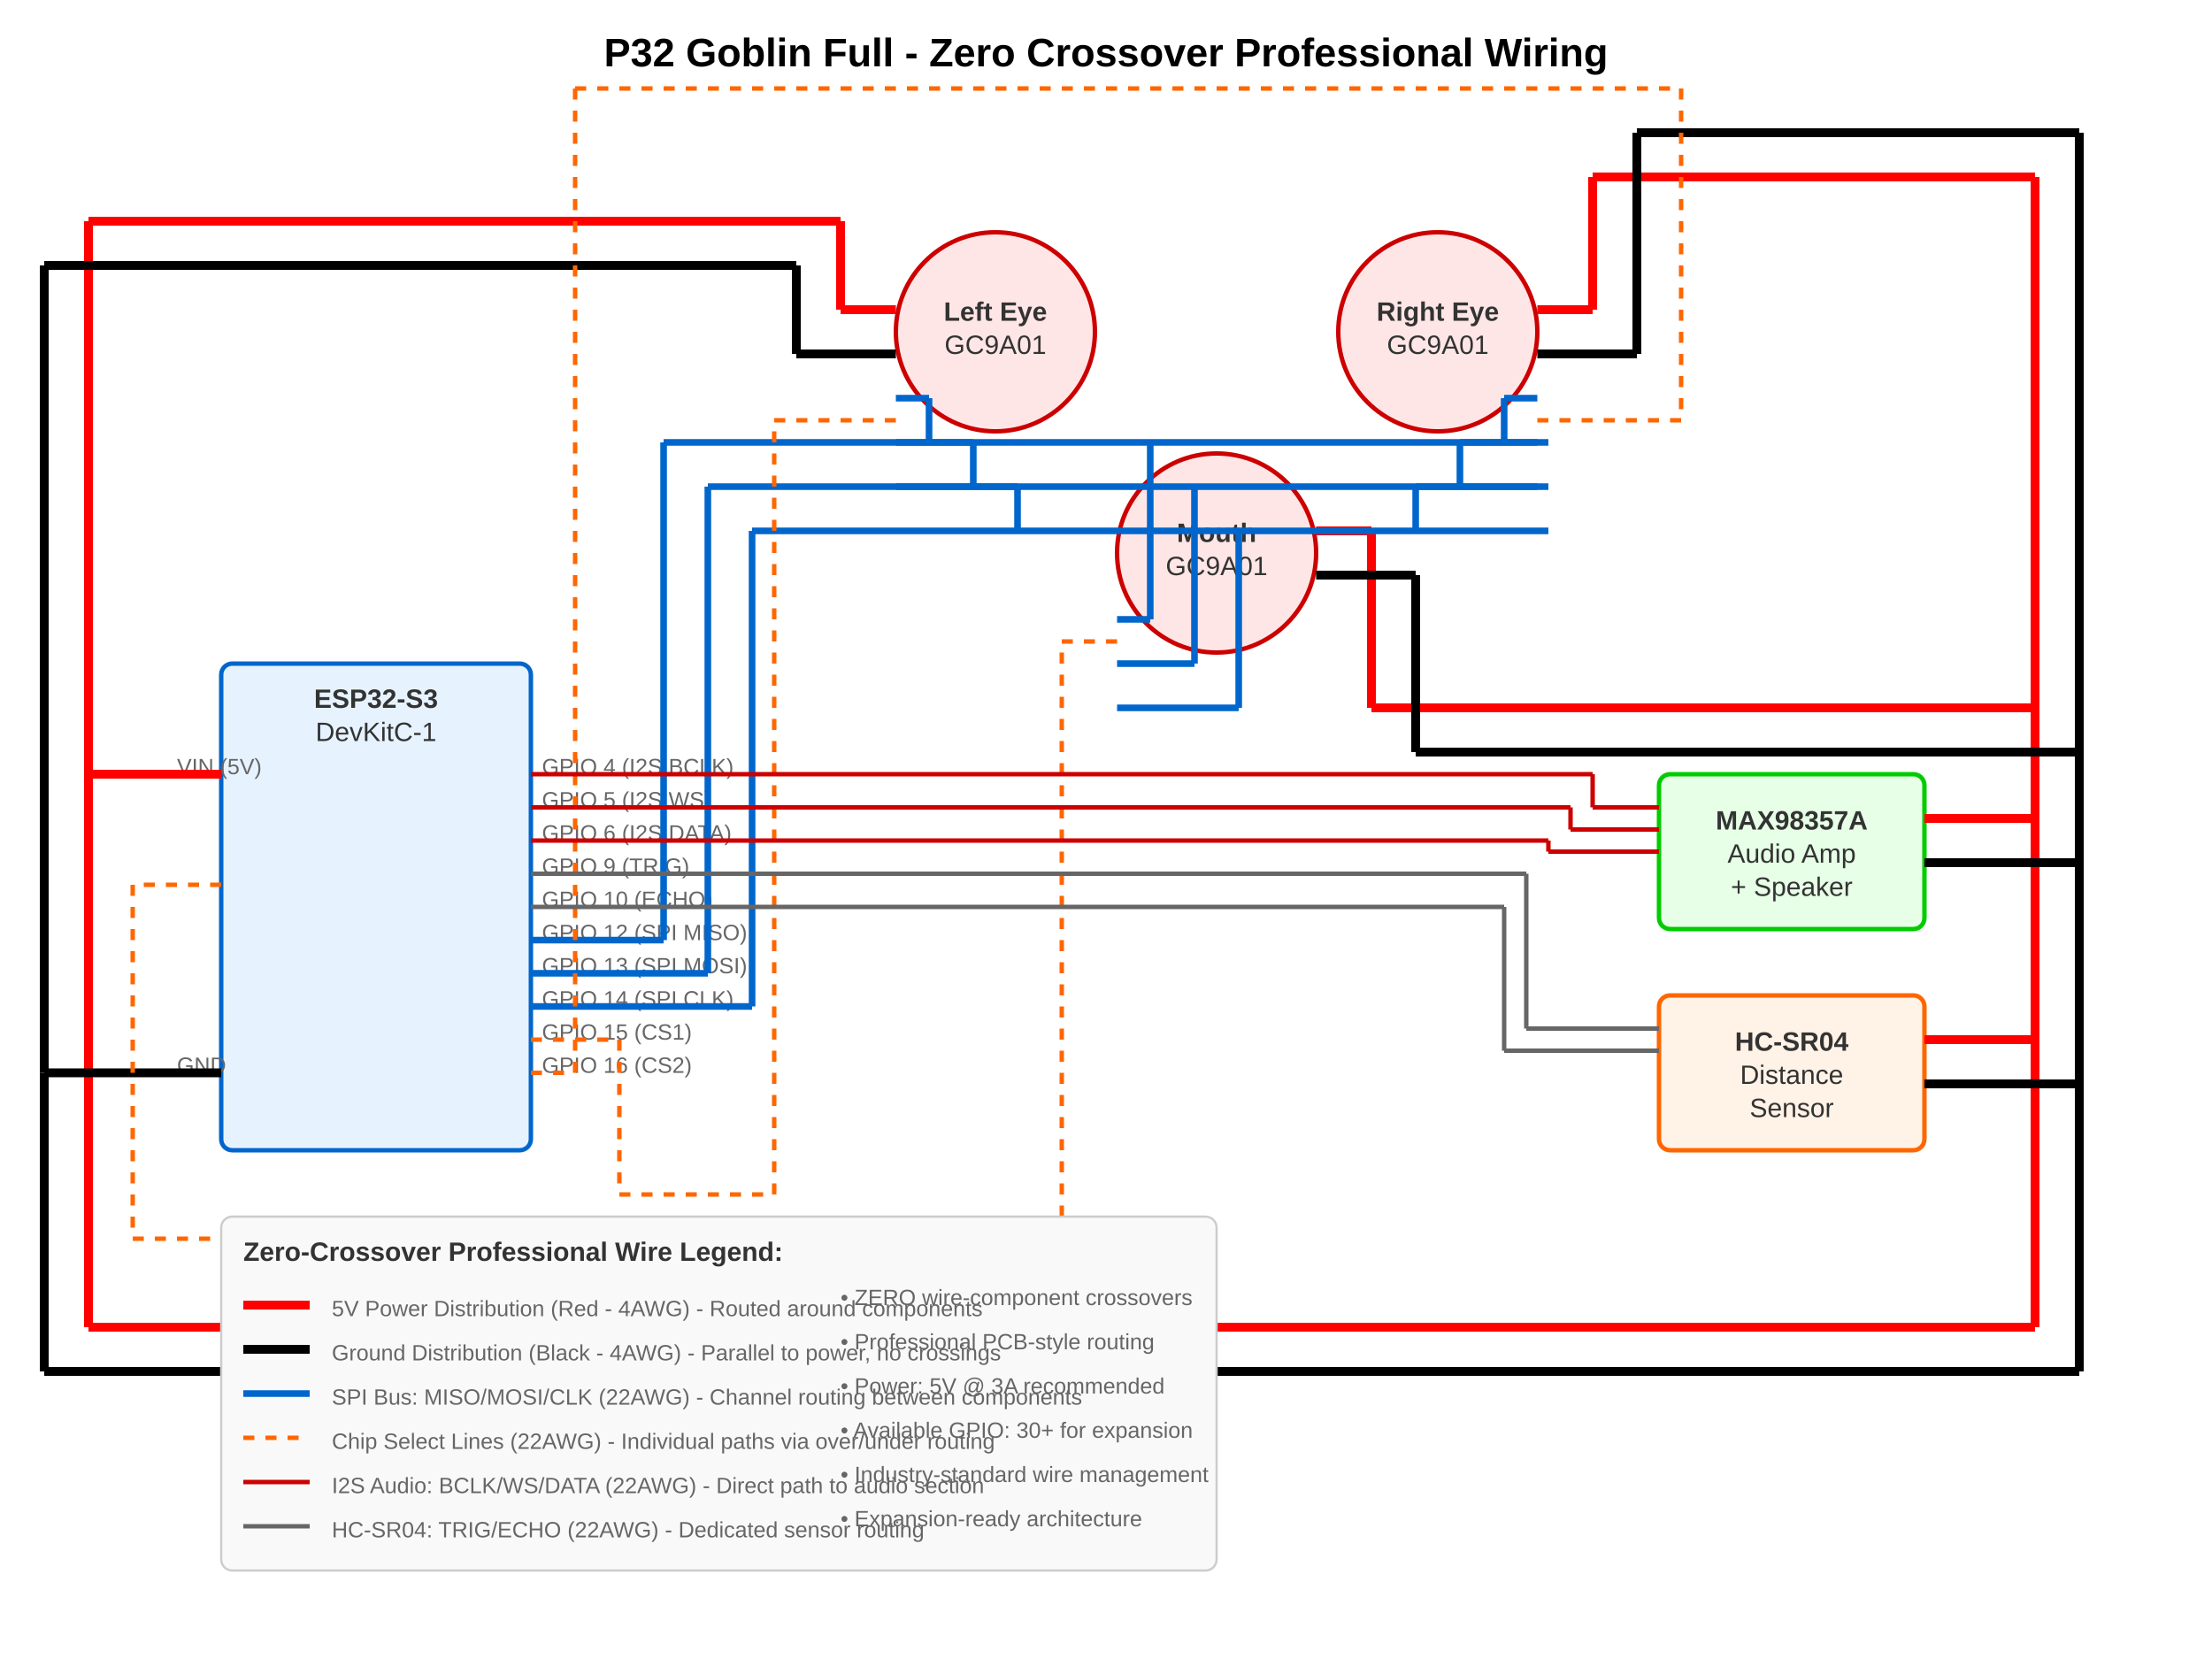
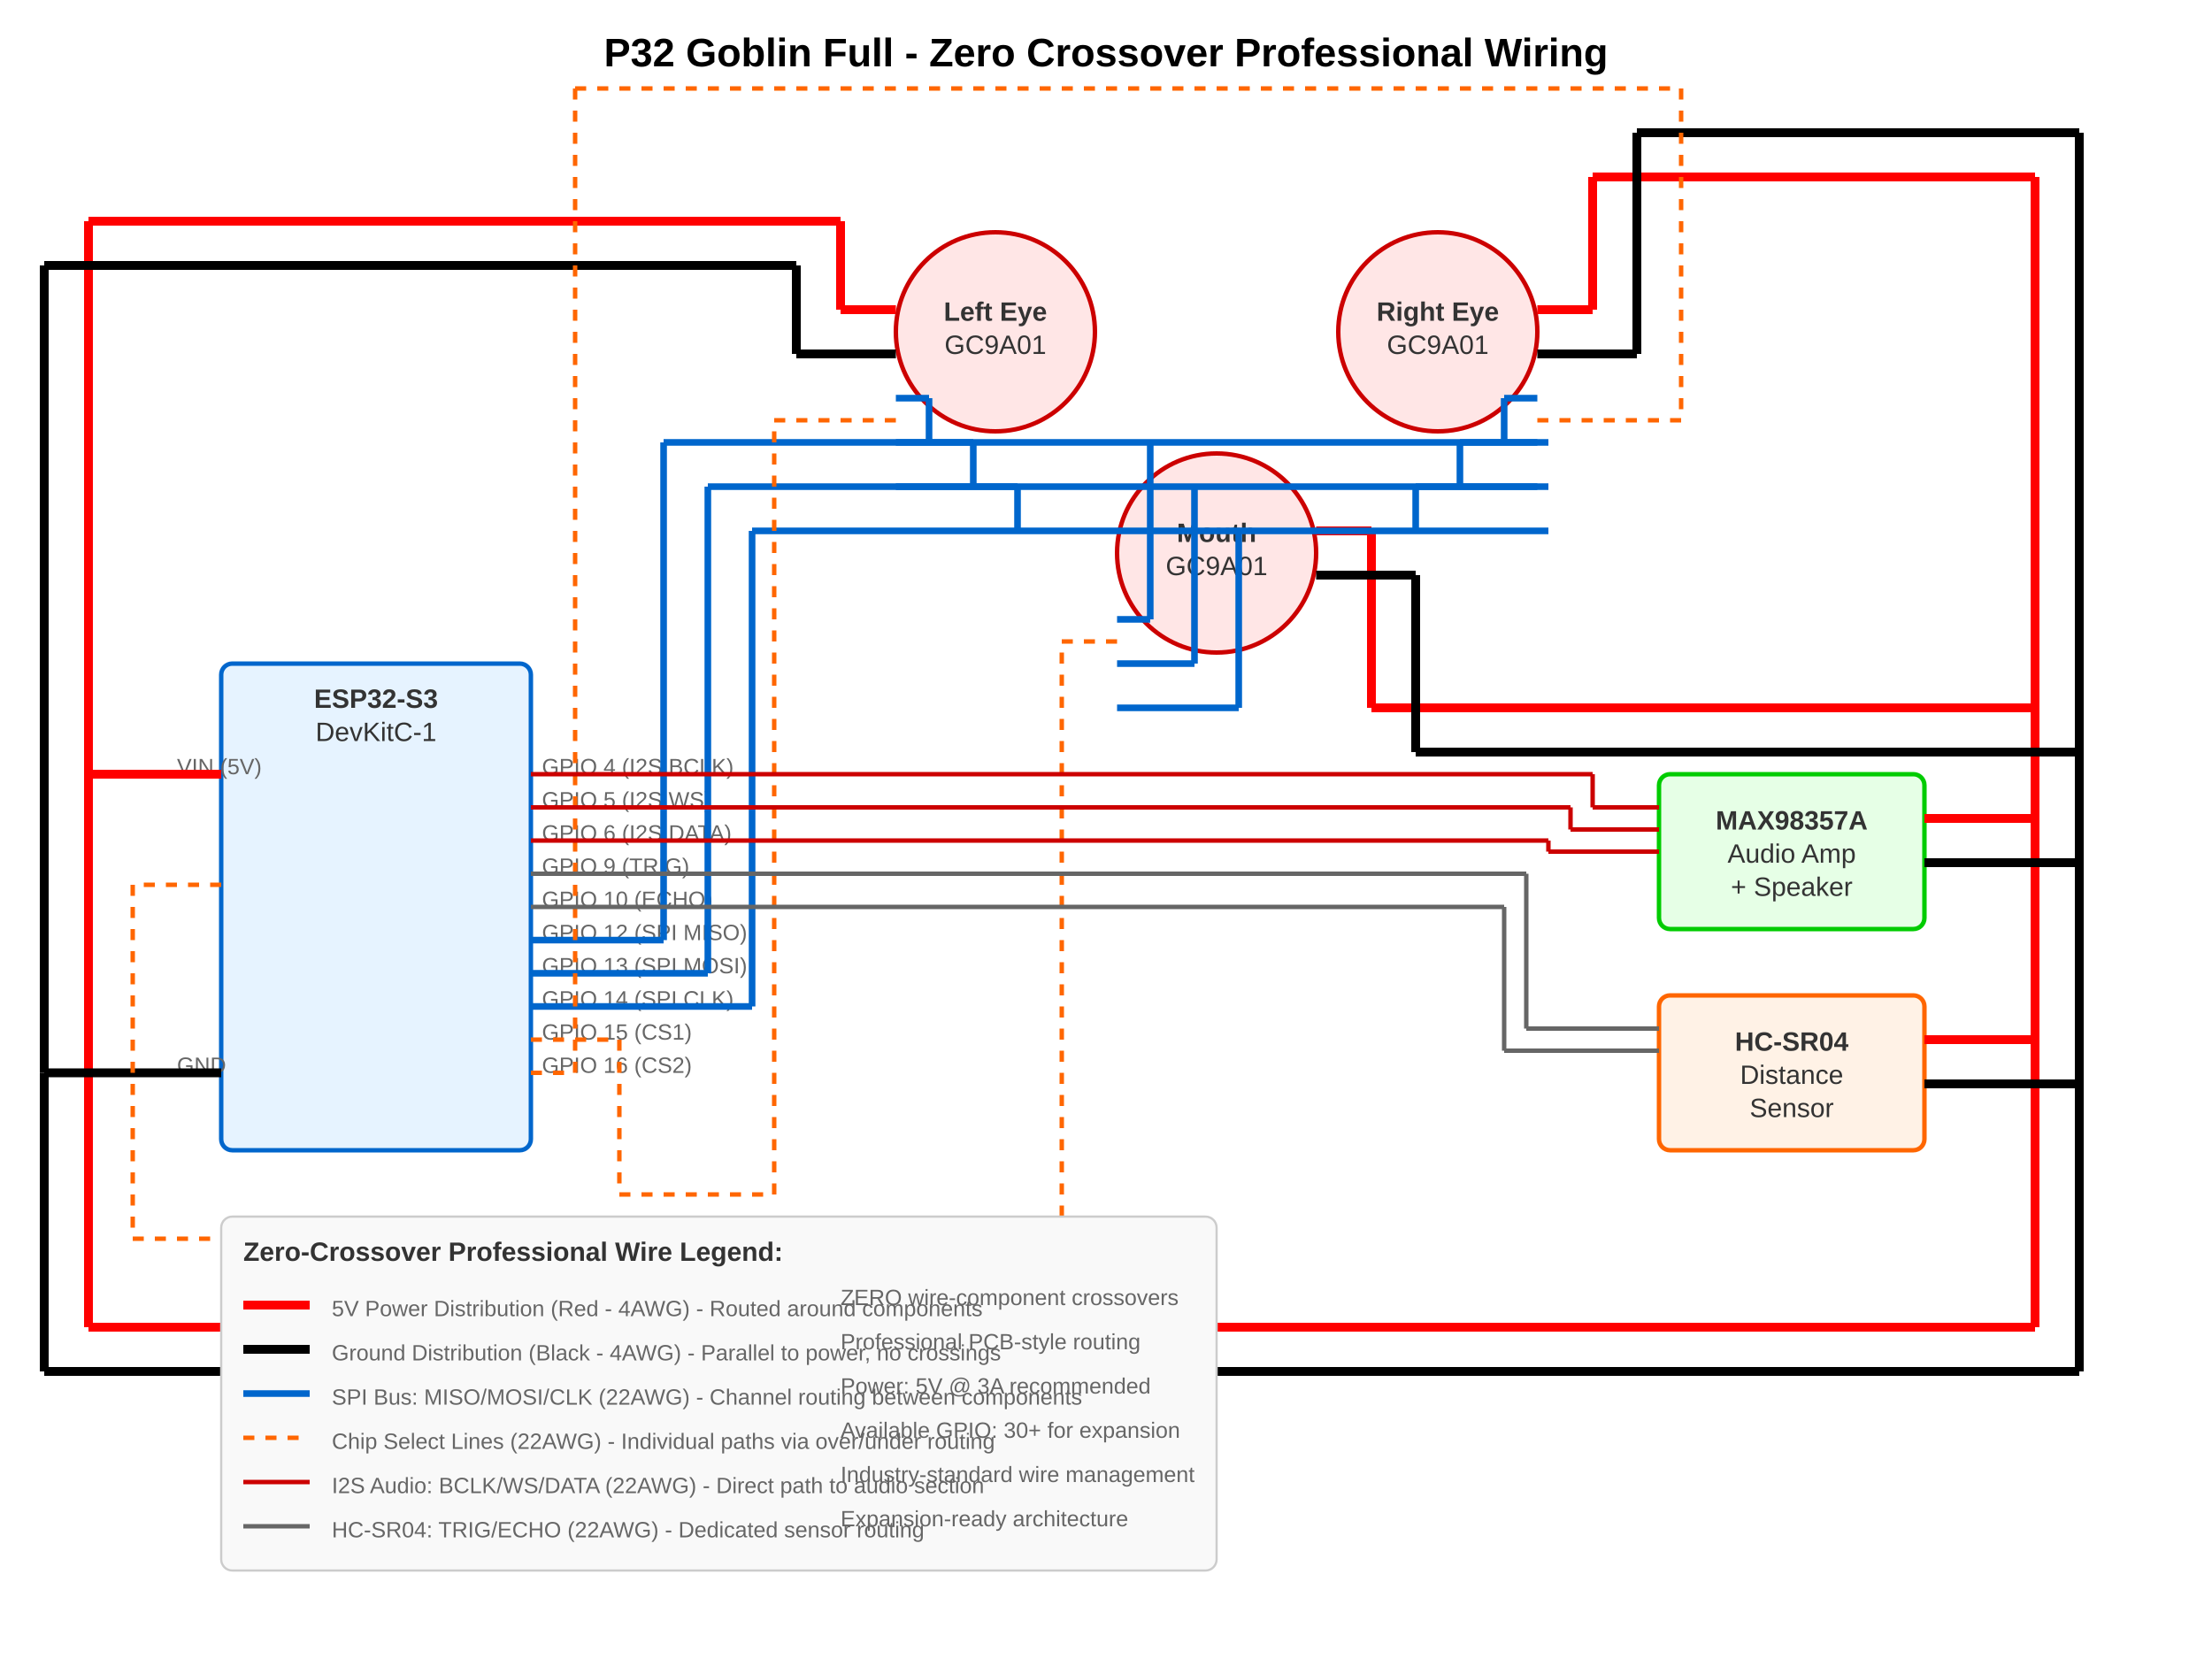
<svg xmlns="http://www.w3.org/2000/svg" width="1000" height="750">
  <defs>
    <style>
+ 
      .component { fill: #e6f3ff; stroke: #0066cc; stroke-width: 2; }
+ 
      .display { fill: #ffe6e6; stroke: #cc0000; stroke-width: 2; }
+ 
      .audio { fill: #e6ffe6; stroke: #00cc00; stroke-width: 2; }
+ 
      .sensor { fill: #fff2e6; stroke: #ff6600; stroke-width: 2; }
+ 
      .wire-spi { stroke: #0066cc; stroke-width: 3; }
+ 
      .wire-cs { stroke: #ff6600; stroke-width: 2; stroke-dasharray: 5,5; }
+ 
      .wire-i2s { stroke: #cc0000; stroke-width: 2; }
+ 
      .wire-sensor { stroke: #666666; stroke-width: 2; }
+ 
      .wire-power { stroke: #ff0000; stroke-width: 4; }
+ 
      .wire-ground { stroke: #000000; stroke-width: 4; }
+ 
      .label { font-family: Arial, sans-serif; font-size: 12px; fill: #333; }
+ 
      .title { font-family: Arial, sans-serif; font-size: 18px; font-weight: bold; fill: #000; }
+ 
      .pin-label { font-family: Arial, sans-serif; font-size: 10px; fill: #666; }
+ 
      .legend-bg { fill: #f9f9f9; stroke: #ccc; stroke-width: 1; }
+ 
    </style>
  </defs>
  <text x="500" y="30" class="title" text-anchor="middle">P32 Goblin Full - Zero Crossover Professional Wiring</text>
  <rect x="100" y="300" width="140" height="220" class="component" rx="5" />
  <text x="170" y="320" class="label" text-anchor="middle" font-weight="bold">ESP32-S3</text>
  <text x="170" y="335" class="label" text-anchor="middle">DevKitC-1</text>
  <text x="245" y="350" class="pin-label">GPIO 4 (I2S BCLK)</text>
  <text x="245" y="365" class="pin-label">GPIO 5 (I2S WS)</text>
  <text x="245" y="380" class="pin-label">GPIO 6 (I2S DATA)</text>
  <text x="245" y="395" class="pin-label">GPIO 9 (TRIG)</text>
  <text x="245" y="410" class="pin-label">GPIO 10 (ECHO)</text>
  <text x="245" y="425" class="pin-label">GPIO 12 (SPI MISO)</text>
  <text x="245" y="440" class="pin-label">GPIO 13 (SPI MOSI)</text>
  <text x="245" y="455" class="pin-label">GPIO 14 (SPI CLK)</text>
  <text x="245" y="470" class="pin-label">GPIO 15 (CS1)</text>
  <text x="245" y="485" class="pin-label">GPIO 16 (CS2)</text>
  <text x="80" y="350" class="pin-label">VIN (5V)</text>
  <text x="80" y="485" class="pin-label">GND</text>
  <circle cx="450" cy="150" r="45" class="display" />
  <text x="450" y="145" class="label" text-anchor="middle" font-weight="bold">Left Eye</text>
  <text x="450" y="160" class="label" text-anchor="middle">GC9A01</text>
  <circle cx="650" cy="150" r="45" class="display" />
  <text x="650" y="145" class="label" text-anchor="middle" font-weight="bold">Right Eye</text>
  <text x="650" y="160" class="label" text-anchor="middle">GC9A01</text>
  <circle cx="550" cy="250" r="45" class="display" />
  <text x="550" y="245" class="label" text-anchor="middle" font-weight="bold">Mouth</text>
  <text x="550" y="260" class="label" text-anchor="middle">GC9A01</text>
  <rect x="750" y="350" width="120" height="70" class="audio" rx="5" />
  <text x="810" y="375" class="label" text-anchor="middle" font-weight="bold">MAX98357A</text>
  <text x="810" y="390" class="label" text-anchor="middle">Audio Amp</text>
  <text x="810" y="405" class="label" text-anchor="middle">+ Speaker</text>
  <rect x="750" y="450" width="120" height="70" class="sensor" rx="5" />
  <text x="810" y="475" class="label" text-anchor="middle" font-weight="bold">HC-SR04</text>
  <text x="810" y="490" class="label" text-anchor="middle">Distance</text>
  <text x="810" y="505" class="label" text-anchor="middle">Sensor</text>
  <line x1="100" y1="350" x2="40" y2="350" class="wire-power" />
  <line x1="40" y1="350" x2="40" y2="600" class="wire-power" />
  <line x1="40" y1="600" x2="920" y2="600" class="wire-power" />
  <line x1="40" y1="100" x2="40" y2="350" class="wire-power" />
  <line x1="40" y1="100" x2="380" y2="100" class="wire-power" />
  <line x1="380" y1="100" x2="380" y2="140" class="wire-power" />
  <line x1="380" y1="140" x2="405" y2="140" class="wire-power" />
  <line x1="920" y1="600" x2="920" y2="80" class="wire-power" />
  <line x1="920" y1="80" x2="720" y2="80" class="wire-power" />
  <line x1="720" y1="80" x2="720" y2="140" class="wire-power" />
  <line x1="720" y1="140" x2="695" y2="140" class="wire-power" />
  <line x1="920" y1="320" x2="920" y2="600" class="wire-power" />
  <line x1="920" y1="320" x2="620" y2="320" class="wire-power" />
  <line x1="620" y1="320" x2="620" y2="240" class="wire-power" />
  <line x1="620" y1="240" x2="595" y2="240" class="wire-power" />
  <line x1="920" y1="370" x2="870" y2="370" class="wire-power" />
  <line x1="920" y1="470" x2="870" y2="470" class="wire-power" />
  <line x1="100" y1="485" x2="20" y2="485" class="wire-ground" />
  <line x1="20" y1="485" x2="20" y2="620" class="wire-ground" />
  <line x1="20" y1="620" x2="940" y2="620" class="wire-ground" />
  <line x1="20" y1="120" x2="20" y2="485" class="wire-ground" />
  <line x1="20" y1="120" x2="360" y2="120" class="wire-ground" />
  <line x1="360" y1="120" x2="360" y2="160" class="wire-ground" />
  <line x1="360" y1="160" x2="405" y2="160" class="wire-ground" />
  <line x1="940" y1="620" x2="940" y2="60" class="wire-ground" />
  <line x1="940" y1="60" x2="740" y2="60" class="wire-ground" />
  <line x1="740" y1="60" x2="740" y2="160" class="wire-ground" />
  <line x1="740" y1="160" x2="695" y2="160" class="wire-ground" />
  <line x1="940" y1="340" x2="940" y2="620" class="wire-ground" />
  <line x1="940" y1="340" x2="640" y2="340" class="wire-ground" />
  <line x1="640" y1="340" x2="640" y2="260" class="wire-ground" />
  <line x1="640" y1="260" x2="595" y2="260" class="wire-ground" />
  <line x1="940" y1="390" x2="870" y2="390" class="wire-ground" />
  <line x1="940" y1="490" x2="870" y2="490" class="wire-ground" />
  <line x1="240" y1="425" x2="300" y2="425" class="wire-spi" />
  <line x1="300" y1="425" x2="300" y2="200" class="wire-spi" />
  <line x1="300" y1="200" x2="700" y2="200" class="wire-spi" />
  <line x1="420" y1="200" x2="420" y2="180" class="wire-spi" />
  <line x1="420" y1="180" x2="405" y2="180" class="wire-spi" />
  <line x1="520" y1="200" x2="520" y2="280" class="wire-spi" />
  <line x1="520" y1="280" x2="505" y2="280" class="wire-spi" />
  <line x1="680" y1="200" x2="680" y2="180" class="wire-spi" />
  <line x1="680" y1="180" x2="695" y2="180" class="wire-spi" />
  <line x1="240" y1="440" x2="320" y2="440" class="wire-spi" />
  <line x1="320" y1="440" x2="320" y2="220" class="wire-spi" />
  <line x1="320" y1="220" x2="700" y2="220" class="wire-spi" />
  <line x1="440" y1="220" x2="440" y2="200" class="wire-spi" />
  <line x1="440" y1="200" x2="405" y2="200" class="wire-spi" />
  <line x1="540" y1="220" x2="540" y2="300" class="wire-spi" />
  <line x1="540" y1="300" x2="505" y2="300" class="wire-spi" />
  <line x1="660" y1="220" x2="660" y2="200" class="wire-spi" />
  <line x1="660" y1="200" x2="695" y2="200" class="wire-spi" />
  <line x1="240" y1="455" x2="340" y2="455" class="wire-spi" />
  <line x1="340" y1="455" x2="340" y2="240" class="wire-spi" />
  <line x1="340" y1="240" x2="700" y2="240" class="wire-spi" />
  <line x1="460" y1="240" x2="460" y2="220" class="wire-spi" />
  <line x1="460" y1="220" x2="405" y2="220" class="wire-spi" />
  <line x1="560" y1="240" x2="560" y2="320" class="wire-spi" />
  <line x1="560" y1="320" x2="505" y2="320" class="wire-spi" />
  <line x1="640" y1="240" x2="640" y2="220" class="wire-spi" />
  <line x1="640" y1="220" x2="695" y2="220" class="wire-spi" />
  <line x1="240" y1="470" x2="280" y2="470" class="wire-cs" />
  <line x1="280" y1="470" x2="280" y2="540" class="wire-cs" />
  <line x1="280" y1="540" x2="350" y2="540" class="wire-cs" />
  <line x1="350" y1="540" x2="350" y2="190" class="wire-cs" />
  <line x1="350" y1="190" x2="405" y2="190" class="wire-cs" />
  <line x1="240" y1="485" x2="260" y2="485" class="wire-cs" />
  <line x1="260" y1="485" x2="260" y2="40" class="wire-cs" />
  <line x1="260" y1="40" x2="760" y2="40" class="wire-cs" />
  <line x1="760" y1="40" x2="760" y2="190" class="wire-cs" />
  <line x1="760" y1="190" x2="695" y2="190" class="wire-cs" />
  <line x1="100" y1="400" x2="60" y2="400" class="wire-cs" />
  <line x1="60" y1="400" x2="60" y2="560" class="wire-cs" />
  <line x1="60" y1="560" x2="480" y2="560" class="wire-cs" />
  <line x1="480" y1="560" x2="480" y2="290" class="wire-cs" />
  <line x1="480" y1="290" x2="505" y2="290" class="wire-cs" />
  <line x1="240" y1="350" x2="720" y2="350" class="wire-i2s" />
  <line x1="720" y1="350" x2="720" y2="365" class="wire-i2s" />
  <line x1="720" y1="365" x2="750" y2="365" class="wire-i2s" />
  <line x1="240" y1="365" x2="710" y2="365" class="wire-i2s" />
  <line x1="710" y1="365" x2="710" y2="375" class="wire-i2s" />
  <line x1="710" y1="375" x2="750" y2="375" class="wire-i2s" />
  <line x1="240" y1="380" x2="700" y2="380" class="wire-i2s" />
  <line x1="700" y1="380" x2="700" y2="385" class="wire-i2s" />
  <line x1="700" y1="385" x2="750" y2="385" class="wire-i2s" />
  <line x1="240" y1="395" x2="690" y2="395" class="wire-sensor" />
  <line x1="690" y1="395" x2="690" y2="465" class="wire-sensor" />
  <line x1="690" y1="465" x2="750" y2="465" class="wire-sensor" />
  <line x1="240" y1="410" x2="680" y2="410" class="wire-sensor" />
  <line x1="680" y1="410" x2="680" y2="475" class="wire-sensor" />
  <line x1="680" y1="475" x2="750" y2="475" class="wire-sensor" />
  <rect x="100" y="550" width="450" height="160" class="legend-bg" rx="5" />
  <text x="110" y="570" class="label" font-weight="bold">Zero-Crossover Professional Wire Legend:</text>
  <line x1="110" y1="590" x2="140" y2="590" class="wire-power" />
  <text x="150" y="595" class="pin-label">5V Power Distribution (Red - 4AWG) - Routed around components</text>
  <line x1="110" y1="610" x2="140" y2="610" class="wire-ground" />
  <text x="150" y="615" class="pin-label">Ground Distribution (Black - 4AWG) - Parallel to power, no crossings</text>
  <line x1="110" y1="630" x2="140" y2="630" class="wire-spi" />
  <text x="150" y="635" class="pin-label">SPI Bus: MISO/MOSI/CLK (22AWG) - Channel routing between components</text>
  <line x1="110" y1="650" x2="140" y2="650" class="wire-cs" />
  <text x="150" y="655" class="pin-label">Chip Select Lines (22AWG) - Individual paths via over/under routing</text>
  <line x1="110" y1="670" x2="140" y2="670" class="wire-i2s" />
  <text x="150" y="675" class="pin-label">I2S Audio: BCLK/WS/DATA (22AWG) - Direct path to audio section</text>
  <line x1="110" y1="690" x2="140" y2="690" class="wire-sensor" />
  <text x="150" y="695" class="pin-label">HC-SR04: TRIG/ECHO (22AWG) - Dedicated sensor routing</text>
-   <text x="380" y="590" class="pin-label">• ZERO wire-component crossovers</text>
-   <text x="380" y="610" class="pin-label">• Professional PCB-style routing</text>
-   <text x="380" y="630" class="pin-label">• Power: 5V @ 3A recommended</text>
-   <text x="380" y="650" class="pin-label">• Available GPIO: 30+ for expansion</text>
-   <text x="380" y="670" class="pin-label">• Industry-standard wire management</text>
-   <text x="380" y="690" class="pin-label">• Expansion-ready architecture</text>
+   <text x="380" y="590" class="pin-label"> ZERO wire-component crossovers</text>
+   <text x="380" y="610" class="pin-label"> Professional PCB-style routing</text>
+   <text x="380" y="630" class="pin-label"> Power: 5V @ 3A recommended</text>
+   <text x="380" y="650" class="pin-label"> Available GPIO: 30+ for expansion</text>
+   <text x="380" y="670" class="pin-label"> Industry-standard wire management</text>
+   <text x="380" y="690" class="pin-label"> Expansion-ready architecture</text>
</svg>
